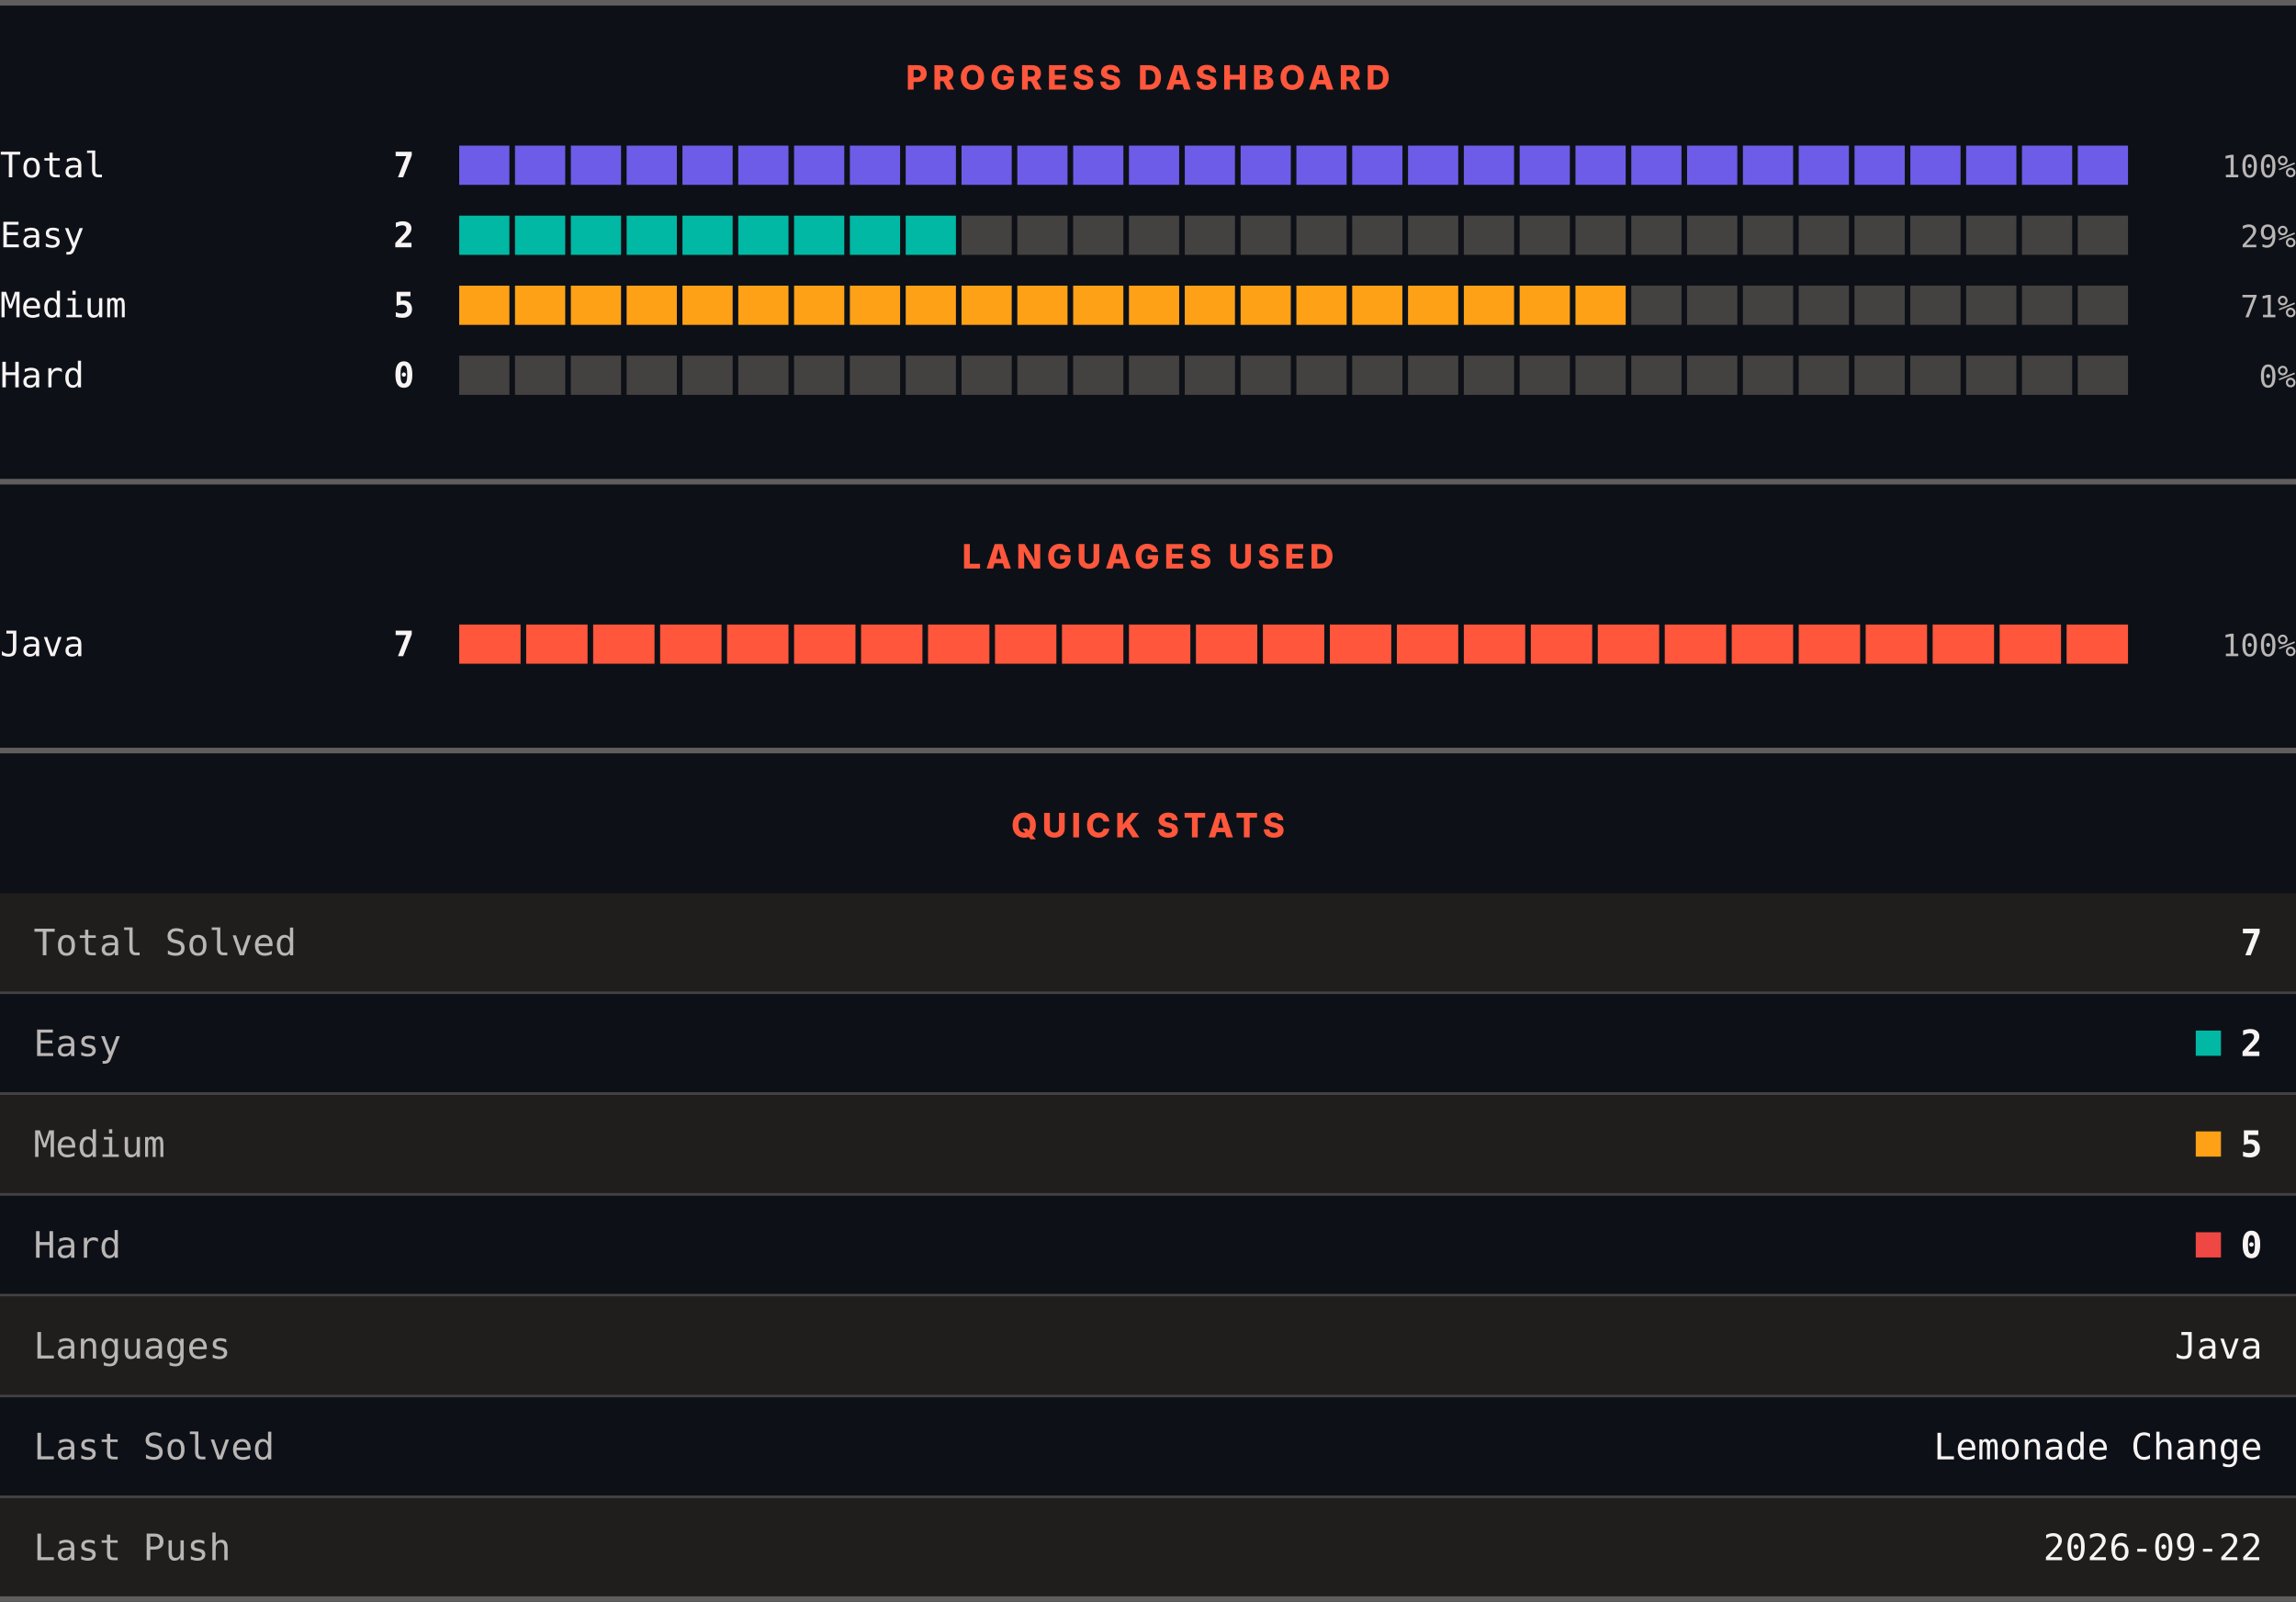
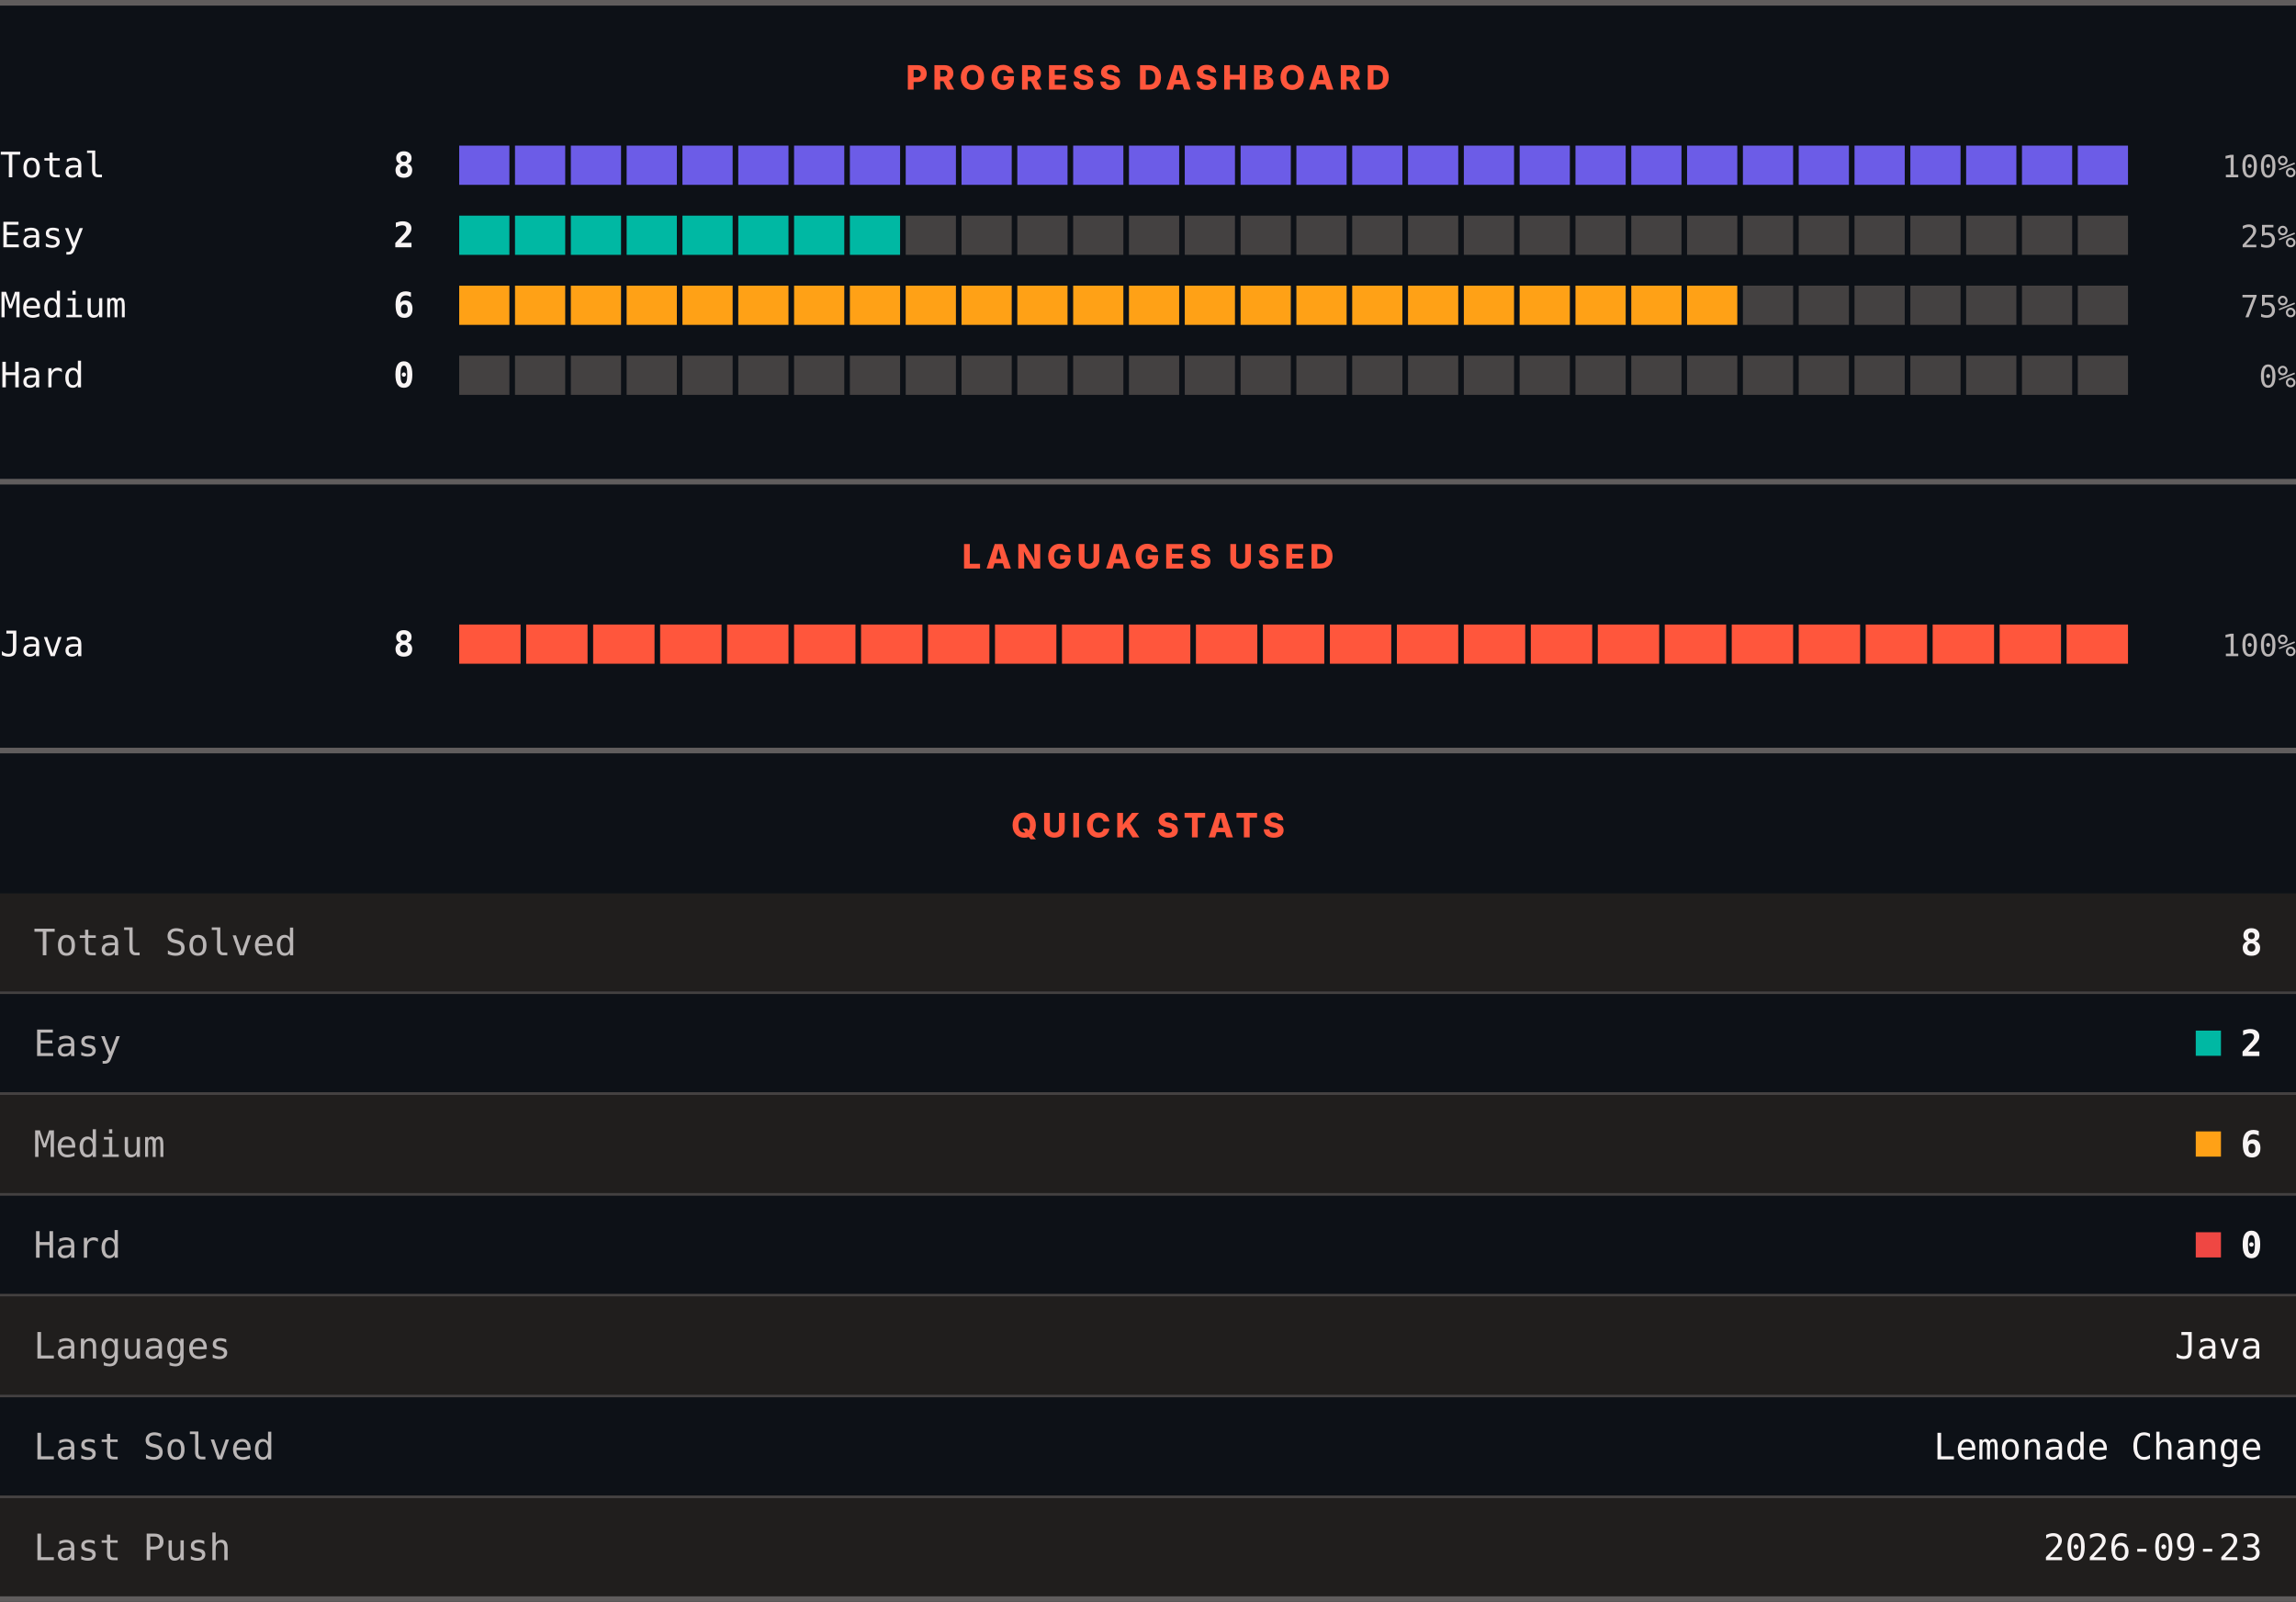
<svg xmlns="http://www.w3.org/2000/svg" width="820" height="572" viewBox="0 0 820 572" role="img" aria-label="LeetCode progress, languages and quick stats">
  <rect width="820" height="572" fill="#0d1117" />
  <rect x="0" y="0" width="820" height="2" fill="#605d5d" />
  <text x="410" y="32" text-anchor="middle" font-family="Archivo, system-ui, -apple-system, Segoe UI, sans-serif" font-size="12" font-weight="800" letter-spacing="1.68" fill="#ff563c">PROGRESS DASHBOARD</text>
  <text x="0" y="63.3" font-family="ui-monospace, SFMono-Regular, Menlo, Consolas, monospace" font-size="12.5" fill="#f8f4f4">Total</text>
-   <text x="148" y="63.3" text-anchor="end" font-family="ui-monospace, SFMono-Regular, Menlo, Consolas, monospace" font-size="12.5" font-weight="700" fill="#f8f4f4">7</text>
+   <text x="148" y="63.3" text-anchor="end" font-family="ui-monospace, SFMono-Regular, Menlo, Consolas, monospace" font-size="12.5" font-weight="700" fill="#f8f4f4">8</text>
  <rect x="164.00" y="52" width="17.93" height="14" fill="#6c5ce7" />
  <rect x="183.93" y="52" width="17.93" height="14" fill="#6c5ce7" />
  <rect x="203.87" y="52" width="17.93" height="14" fill="#6c5ce7" />
  <rect x="223.80" y="52" width="17.93" height="14" fill="#6c5ce7" />
  <rect x="243.73" y="52" width="17.93" height="14" fill="#6c5ce7" />
  <rect x="263.67" y="52" width="17.93" height="14" fill="#6c5ce7" />
  <rect x="283.60" y="52" width="17.93" height="14" fill="#6c5ce7" />
  <rect x="303.53" y="52" width="17.93" height="14" fill="#6c5ce7" />
  <rect x="323.47" y="52" width="17.93" height="14" fill="#6c5ce7" />
  <rect x="343.40" y="52" width="17.93" height="14" fill="#6c5ce7" />
  <rect x="363.33" y="52" width="17.93" height="14" fill="#6c5ce7" />
  <rect x="383.27" y="52" width="17.93" height="14" fill="#6c5ce7" />
  <rect x="403.20" y="52" width="17.93" height="14" fill="#6c5ce7" />
  <rect x="423.13" y="52" width="17.93" height="14" fill="#6c5ce7" />
  <rect x="443.07" y="52" width="17.93" height="14" fill="#6c5ce7" />
  <rect x="463.00" y="52" width="17.93" height="14" fill="#6c5ce7" />
  <rect x="482.93" y="52" width="17.93" height="14" fill="#6c5ce7" />
  <rect x="502.87" y="52" width="17.93" height="14" fill="#6c5ce7" />
  <rect x="522.80" y="52" width="17.93" height="14" fill="#6c5ce7" />
  <rect x="542.73" y="52" width="17.93" height="14" fill="#6c5ce7" />
  <rect x="562.67" y="52" width="17.93" height="14" fill="#6c5ce7" />
  <rect x="582.60" y="52" width="17.93" height="14" fill="#6c5ce7" />
  <rect x="602.53" y="52" width="17.93" height="14" fill="#6c5ce7" />
  <rect x="622.47" y="52" width="17.93" height="14" fill="#6c5ce7" />
  <rect x="642.40" y="52" width="17.93" height="14" fill="#6c5ce7" />
  <rect x="662.33" y="52" width="17.93" height="14" fill="#6c5ce7" />
  <rect x="682.27" y="52" width="17.93" height="14" fill="#6c5ce7" />
  <rect x="702.20" y="52" width="17.93" height="14" fill="#6c5ce7" />
  <rect x="722.13" y="52" width="17.93" height="14" fill="#6c5ce7" />
  <rect x="742.07" y="52" width="17.93" height="14" fill="#6c5ce7" />
  <text x="820" y="63.3" text-anchor="end" font-family="ui-monospace, SFMono-Regular, Menlo, Consolas, monospace" font-size="11" fill="#bab6b6">100%</text>
  <text x="0" y="88.3" font-family="ui-monospace, SFMono-Regular, Menlo, Consolas, monospace" font-size="12.5" fill="#f8f4f4">Easy</text>
  <text x="148" y="88.3" text-anchor="end" font-family="ui-monospace, SFMono-Regular, Menlo, Consolas, monospace" font-size="12.5" font-weight="700" fill="#f8f4f4">2</text>
  <rect x="164.00" y="77" width="17.93" height="14" fill="#00b8a3" />
  <rect x="183.93" y="77" width="17.93" height="14" fill="#00b8a3" />
  <rect x="203.87" y="77" width="17.93" height="14" fill="#00b8a3" />
  <rect x="223.80" y="77" width="17.93" height="14" fill="#00b8a3" />
  <rect x="243.73" y="77" width="17.93" height="14" fill="#00b8a3" />
  <rect x="263.67" y="77" width="17.93" height="14" fill="#00b8a3" />
  <rect x="283.60" y="77" width="17.93" height="14" fill="#00b8a3" />
  <rect x="303.53" y="77" width="17.93" height="14" fill="#00b8a3" />
-   <rect x="323.47" y="77" width="17.93" height="14" fill="#00b8a3" />
+   <rect x="323.47" y="77" width="17.93" height="14" fill="#444141" />
  <rect x="343.40" y="77" width="17.93" height="14" fill="#444141" />
  <rect x="363.33" y="77" width="17.93" height="14" fill="#444141" />
  <rect x="383.27" y="77" width="17.93" height="14" fill="#444141" />
  <rect x="403.20" y="77" width="17.93" height="14" fill="#444141" />
  <rect x="423.13" y="77" width="17.93" height="14" fill="#444141" />
  <rect x="443.07" y="77" width="17.93" height="14" fill="#444141" />
  <rect x="463.00" y="77" width="17.93" height="14" fill="#444141" />
  <rect x="482.93" y="77" width="17.93" height="14" fill="#444141" />
  <rect x="502.87" y="77" width="17.93" height="14" fill="#444141" />
  <rect x="522.80" y="77" width="17.93" height="14" fill="#444141" />
  <rect x="542.73" y="77" width="17.93" height="14" fill="#444141" />
  <rect x="562.67" y="77" width="17.93" height="14" fill="#444141" />
  <rect x="582.60" y="77" width="17.93" height="14" fill="#444141" />
  <rect x="602.53" y="77" width="17.93" height="14" fill="#444141" />
  <rect x="622.47" y="77" width="17.93" height="14" fill="#444141" />
  <rect x="642.40" y="77" width="17.93" height="14" fill="#444141" />
  <rect x="662.33" y="77" width="17.93" height="14" fill="#444141" />
  <rect x="682.27" y="77" width="17.93" height="14" fill="#444141" />
  <rect x="702.20" y="77" width="17.93" height="14" fill="#444141" />
  <rect x="722.13" y="77" width="17.93" height="14" fill="#444141" />
  <rect x="742.07" y="77" width="17.93" height="14" fill="#444141" />
-   <text x="820" y="88.3" text-anchor="end" font-family="ui-monospace, SFMono-Regular, Menlo, Consolas, monospace" font-size="11" fill="#bab6b6">29%</text>
+   <text x="820" y="88.3" text-anchor="end" font-family="ui-monospace, SFMono-Regular, Menlo, Consolas, monospace" font-size="11" fill="#bab6b6">25%</text>
  <text x="0" y="113.3" font-family="ui-monospace, SFMono-Regular, Menlo, Consolas, monospace" font-size="12.5" fill="#f8f4f4">Medium</text>
-   <text x="148" y="113.3" text-anchor="end" font-family="ui-monospace, SFMono-Regular, Menlo, Consolas, monospace" font-size="12.5" font-weight="700" fill="#f8f4f4">5</text>
+   <text x="148" y="113.3" text-anchor="end" font-family="ui-monospace, SFMono-Regular, Menlo, Consolas, monospace" font-size="12.5" font-weight="700" fill="#f8f4f4">6</text>
  <rect x="164.00" y="102" width="17.93" height="14" fill="#ffa116" />
  <rect x="183.93" y="102" width="17.93" height="14" fill="#ffa116" />
  <rect x="203.87" y="102" width="17.93" height="14" fill="#ffa116" />
  <rect x="223.80" y="102" width="17.93" height="14" fill="#ffa116" />
  <rect x="243.73" y="102" width="17.93" height="14" fill="#ffa116" />
  <rect x="263.67" y="102" width="17.93" height="14" fill="#ffa116" />
  <rect x="283.60" y="102" width="17.93" height="14" fill="#ffa116" />
  <rect x="303.53" y="102" width="17.93" height="14" fill="#ffa116" />
  <rect x="323.47" y="102" width="17.93" height="14" fill="#ffa116" />
  <rect x="343.40" y="102" width="17.93" height="14" fill="#ffa116" />
  <rect x="363.33" y="102" width="17.93" height="14" fill="#ffa116" />
  <rect x="383.27" y="102" width="17.93" height="14" fill="#ffa116" />
  <rect x="403.20" y="102" width="17.93" height="14" fill="#ffa116" />
  <rect x="423.13" y="102" width="17.93" height="14" fill="#ffa116" />
  <rect x="443.07" y="102" width="17.93" height="14" fill="#ffa116" />
  <rect x="463.00" y="102" width="17.93" height="14" fill="#ffa116" />
  <rect x="482.93" y="102" width="17.93" height="14" fill="#ffa116" />
  <rect x="502.87" y="102" width="17.93" height="14" fill="#ffa116" />
  <rect x="522.80" y="102" width="17.93" height="14" fill="#ffa116" />
  <rect x="542.73" y="102" width="17.93" height="14" fill="#ffa116" />
  <rect x="562.67" y="102" width="17.93" height="14" fill="#ffa116" />
-   <rect x="582.60" y="102" width="17.93" height="14" fill="#444141" />
-   <rect x="602.53" y="102" width="17.93" height="14" fill="#444141" />
+   <rect x="582.60" y="102" width="17.93" height="14" fill="#ffa116" />
+   <rect x="602.53" y="102" width="17.93" height="14" fill="#ffa116" />
  <rect x="622.47" y="102" width="17.93" height="14" fill="#444141" />
  <rect x="642.40" y="102" width="17.93" height="14" fill="#444141" />
  <rect x="662.33" y="102" width="17.93" height="14" fill="#444141" />
  <rect x="682.27" y="102" width="17.93" height="14" fill="#444141" />
  <rect x="702.20" y="102" width="17.93" height="14" fill="#444141" />
  <rect x="722.13" y="102" width="17.93" height="14" fill="#444141" />
  <rect x="742.07" y="102" width="17.93" height="14" fill="#444141" />
-   <text x="820" y="113.3" text-anchor="end" font-family="ui-monospace, SFMono-Regular, Menlo, Consolas, monospace" font-size="11" fill="#bab6b6">71%</text>
+   <text x="820" y="113.3" text-anchor="end" font-family="ui-monospace, SFMono-Regular, Menlo, Consolas, monospace" font-size="11" fill="#bab6b6">75%</text>
  <text x="0" y="138.3" font-family="ui-monospace, SFMono-Regular, Menlo, Consolas, monospace" font-size="12.5" fill="#f8f4f4">Hard</text>
  <text x="148" y="138.3" text-anchor="end" font-family="ui-monospace, SFMono-Regular, Menlo, Consolas, monospace" font-size="12.5" font-weight="700" fill="#f8f4f4">0</text>
  <rect x="164.00" y="127" width="17.93" height="14" fill="#444141" />
  <rect x="183.93" y="127" width="17.93" height="14" fill="#444141" />
  <rect x="203.87" y="127" width="17.93" height="14" fill="#444141" />
  <rect x="223.80" y="127" width="17.93" height="14" fill="#444141" />
  <rect x="243.73" y="127" width="17.93" height="14" fill="#444141" />
  <rect x="263.67" y="127" width="17.93" height="14" fill="#444141" />
  <rect x="283.60" y="127" width="17.93" height="14" fill="#444141" />
  <rect x="303.53" y="127" width="17.93" height="14" fill="#444141" />
  <rect x="323.47" y="127" width="17.93" height="14" fill="#444141" />
  <rect x="343.40" y="127" width="17.93" height="14" fill="#444141" />
  <rect x="363.33" y="127" width="17.93" height="14" fill="#444141" />
  <rect x="383.27" y="127" width="17.93" height="14" fill="#444141" />
  <rect x="403.20" y="127" width="17.93" height="14" fill="#444141" />
  <rect x="423.13" y="127" width="17.93" height="14" fill="#444141" />
  <rect x="443.07" y="127" width="17.93" height="14" fill="#444141" />
  <rect x="463.00" y="127" width="17.93" height="14" fill="#444141" />
  <rect x="482.93" y="127" width="17.93" height="14" fill="#444141" />
  <rect x="502.87" y="127" width="17.93" height="14" fill="#444141" />
  <rect x="522.80" y="127" width="17.93" height="14" fill="#444141" />
  <rect x="542.73" y="127" width="17.93" height="14" fill="#444141" />
  <rect x="562.67" y="127" width="17.93" height="14" fill="#444141" />
  <rect x="582.60" y="127" width="17.93" height="14" fill="#444141" />
  <rect x="602.53" y="127" width="17.93" height="14" fill="#444141" />
  <rect x="622.47" y="127" width="17.93" height="14" fill="#444141" />
  <rect x="642.40" y="127" width="17.93" height="14" fill="#444141" />
  <rect x="662.33" y="127" width="17.93" height="14" fill="#444141" />
  <rect x="682.27" y="127" width="17.93" height="14" fill="#444141" />
  <rect x="702.20" y="127" width="17.93" height="14" fill="#444141" />
  <rect x="722.13" y="127" width="17.93" height="14" fill="#444141" />
  <rect x="742.07" y="127" width="17.93" height="14" fill="#444141" />
  <text x="820" y="138.3" text-anchor="end" font-family="ui-monospace, SFMono-Regular, Menlo, Consolas, monospace" font-size="11" fill="#bab6b6">0%</text>
  <rect x="0" y="171" width="820" height="2" fill="#605d5d" />
  <text x="410" y="203" text-anchor="middle" font-family="Archivo, system-ui, -apple-system, Segoe UI, sans-serif" font-size="12" font-weight="800" letter-spacing="1.68" fill="#ff563c">LANGUAGES USED</text>
  <text x="0" y="234.3" font-family="ui-monospace, SFMono-Regular, Menlo, Consolas, monospace" font-size="12.5" fill="#f8f4f4">Java</text>
-   <text x="148" y="234.3" text-anchor="end" font-family="ui-monospace, SFMono-Regular, Menlo, Consolas, monospace" font-size="12.5" font-weight="700" fill="#f8f4f4">7</text>
+   <text x="148" y="234.3" text-anchor="end" font-family="ui-monospace, SFMono-Regular, Menlo, Consolas, monospace" font-size="12.5" font-weight="700" fill="#f8f4f4">8</text>
  <rect x="164.00" y="223" width="21.92" height="14" fill="#ff563c" />
  <rect x="187.92" y="223" width="21.92" height="14" fill="#ff563c" />
  <rect x="211.84" y="223" width="21.92" height="14" fill="#ff563c" />
  <rect x="235.76" y="223" width="21.92" height="14" fill="#ff563c" />
  <rect x="259.68" y="223" width="21.92" height="14" fill="#ff563c" />
  <rect x="283.60" y="223" width="21.92" height="14" fill="#ff563c" />
  <rect x="307.52" y="223" width="21.92" height="14" fill="#ff563c" />
  <rect x="331.44" y="223" width="21.92" height="14" fill="#ff563c" />
  <rect x="355.36" y="223" width="21.92" height="14" fill="#ff563c" />
  <rect x="379.28" y="223" width="21.92" height="14" fill="#ff563c" />
  <rect x="403.20" y="223" width="21.92" height="14" fill="#ff563c" />
  <rect x="427.12" y="223" width="21.92" height="14" fill="#ff563c" />
  <rect x="451.04" y="223" width="21.92" height="14" fill="#ff563c" />
  <rect x="474.96" y="223" width="21.92" height="14" fill="#ff563c" />
  <rect x="498.88" y="223" width="21.92" height="14" fill="#ff563c" />
  <rect x="522.80" y="223" width="21.92" height="14" fill="#ff563c" />
  <rect x="546.72" y="223" width="21.92" height="14" fill="#ff563c" />
  <rect x="570.64" y="223" width="21.92" height="14" fill="#ff563c" />
  <rect x="594.56" y="223" width="21.92" height="14" fill="#ff563c" />
  <rect x="618.48" y="223" width="21.92" height="14" fill="#ff563c" />
  <rect x="642.40" y="223" width="21.92" height="14" fill="#ff563c" />
  <rect x="666.32" y="223" width="21.92" height="14" fill="#ff563c" />
  <rect x="690.24" y="223" width="21.92" height="14" fill="#ff563c" />
  <rect x="714.16" y="223" width="21.92" height="14" fill="#ff563c" />
  <rect x="738.08" y="223" width="21.92" height="14" fill="#ff563c" />
  <text x="820" y="234.3" text-anchor="end" font-family="ui-monospace, SFMono-Regular, Menlo, Consolas, monospace" font-size="11" fill="#bab6b6">100%</text>
  <rect x="0" y="267" width="820" height="2" fill="#605d5d" />
  <text x="410" y="299" text-anchor="middle" font-family="Archivo, system-ui, -apple-system, Segoe UI, sans-serif" font-size="12" font-weight="800" letter-spacing="1.68" fill="#ff563c">QUICK STATS</text>
  <rect x="0" y="319" width="820" height="35" fill="#201e1d" />
  <text x="12" y="341.1" font-family="ui-monospace, SFMono-Regular, Menlo, Consolas, monospace" font-size="13" fill="#bab6b6">Total Solved</text>
-   <text x="808" y="341.1" text-anchor="end" font-family="ui-monospace, SFMono-Regular, Menlo, Consolas, monospace" font-size="13" font-weight="700" fill="#f8f4f4">7</text>
+   <text x="808" y="341.1" text-anchor="end" font-family="ui-monospace, SFMono-Regular, Menlo, Consolas, monospace" font-size="13" font-weight="700" fill="#f8f4f4">8</text>
  <rect x="0" y="354" width="820" height="1" fill="#444141" />
  <rect x="0" y="355" width="820" height="35" fill="#0d1117" />
  <text x="12" y="377.1" font-family="ui-monospace, SFMono-Regular, Menlo, Consolas, monospace" font-size="13" fill="#bab6b6">Easy</text>
  <rect x="784.2" y="368" width="9" height="9" fill="#00b8a3" />
  <text x="808" y="377.1" text-anchor="end" font-family="ui-monospace, SFMono-Regular, Menlo, Consolas, monospace" font-size="13" font-weight="700" fill="#f8f4f4">2</text>
  <rect x="0" y="390" width="820" height="1" fill="#444141" />
  <rect x="0" y="391" width="820" height="35" fill="#201e1d" />
  <text x="12" y="413.1" font-family="ui-monospace, SFMono-Regular, Menlo, Consolas, monospace" font-size="13" fill="#bab6b6">Medium</text>
  <rect x="784.2" y="404" width="9" height="9" fill="#ffa116" />
-   <text x="808" y="413.1" text-anchor="end" font-family="ui-monospace, SFMono-Regular, Menlo, Consolas, monospace" font-size="13" font-weight="700" fill="#f8f4f4">5</text>
+   <text x="808" y="413.1" text-anchor="end" font-family="ui-monospace, SFMono-Regular, Menlo, Consolas, monospace" font-size="13" font-weight="700" fill="#f8f4f4">6</text>
  <rect x="0" y="426" width="820" height="1" fill="#444141" />
  <rect x="0" y="427" width="820" height="35" fill="#0d1117" />
  <text x="12" y="449.1" font-family="ui-monospace, SFMono-Regular, Menlo, Consolas, monospace" font-size="13" fill="#bab6b6">Hard</text>
  <rect x="784.2" y="440" width="9" height="9" fill="#ef4743" />
  <text x="808" y="449.1" text-anchor="end" font-family="ui-monospace, SFMono-Regular, Menlo, Consolas, monospace" font-size="13" font-weight="700" fill="#f8f4f4">0</text>
  <rect x="0" y="462" width="820" height="1" fill="#444141" />
  <rect x="0" y="463" width="820" height="35" fill="#201e1d" />
  <text x="12" y="485.1" font-family="ui-monospace, SFMono-Regular, Menlo, Consolas, monospace" font-size="13" fill="#bab6b6">Languages</text>
  <text x="808" y="485.1" text-anchor="end" font-family="ui-monospace, SFMono-Regular, Menlo, Consolas, monospace" font-size="13" fill="#f8f4f4">Java</text>
  <rect x="0" y="498" width="820" height="1" fill="#444141" />
  <rect x="0" y="499" width="820" height="35" fill="#0d1117" />
  <text x="12" y="521.1" font-family="ui-monospace, SFMono-Regular, Menlo, Consolas, monospace" font-size="13" fill="#bab6b6">Last Solved</text>
  <text x="808" y="521.1" text-anchor="end" font-family="ui-monospace, SFMono-Regular, Menlo, Consolas, monospace" font-size="13" fill="#f8f4f4">Lemonade Change</text>
  <rect x="0" y="534" width="820" height="1" fill="#444141" />
  <rect x="0" y="535" width="820" height="35" fill="#201e1d" />
  <text x="12" y="557.1" font-family="ui-monospace, SFMono-Regular, Menlo, Consolas, monospace" font-size="13" fill="#bab6b6">Last Push</text>
-   <text x="808" y="557.1" text-anchor="end" font-family="ui-monospace, SFMono-Regular, Menlo, Consolas, monospace" font-size="13" fill="#f8f4f4">2026-09-22</text>
+   <text x="808" y="557.1" text-anchor="end" font-family="ui-monospace, SFMono-Regular, Menlo, Consolas, monospace" font-size="13" fill="#f8f4f4">2026-09-23</text>
  <rect x="0" y="570" width="820" height="2" fill="#605d5d" />
</svg>
